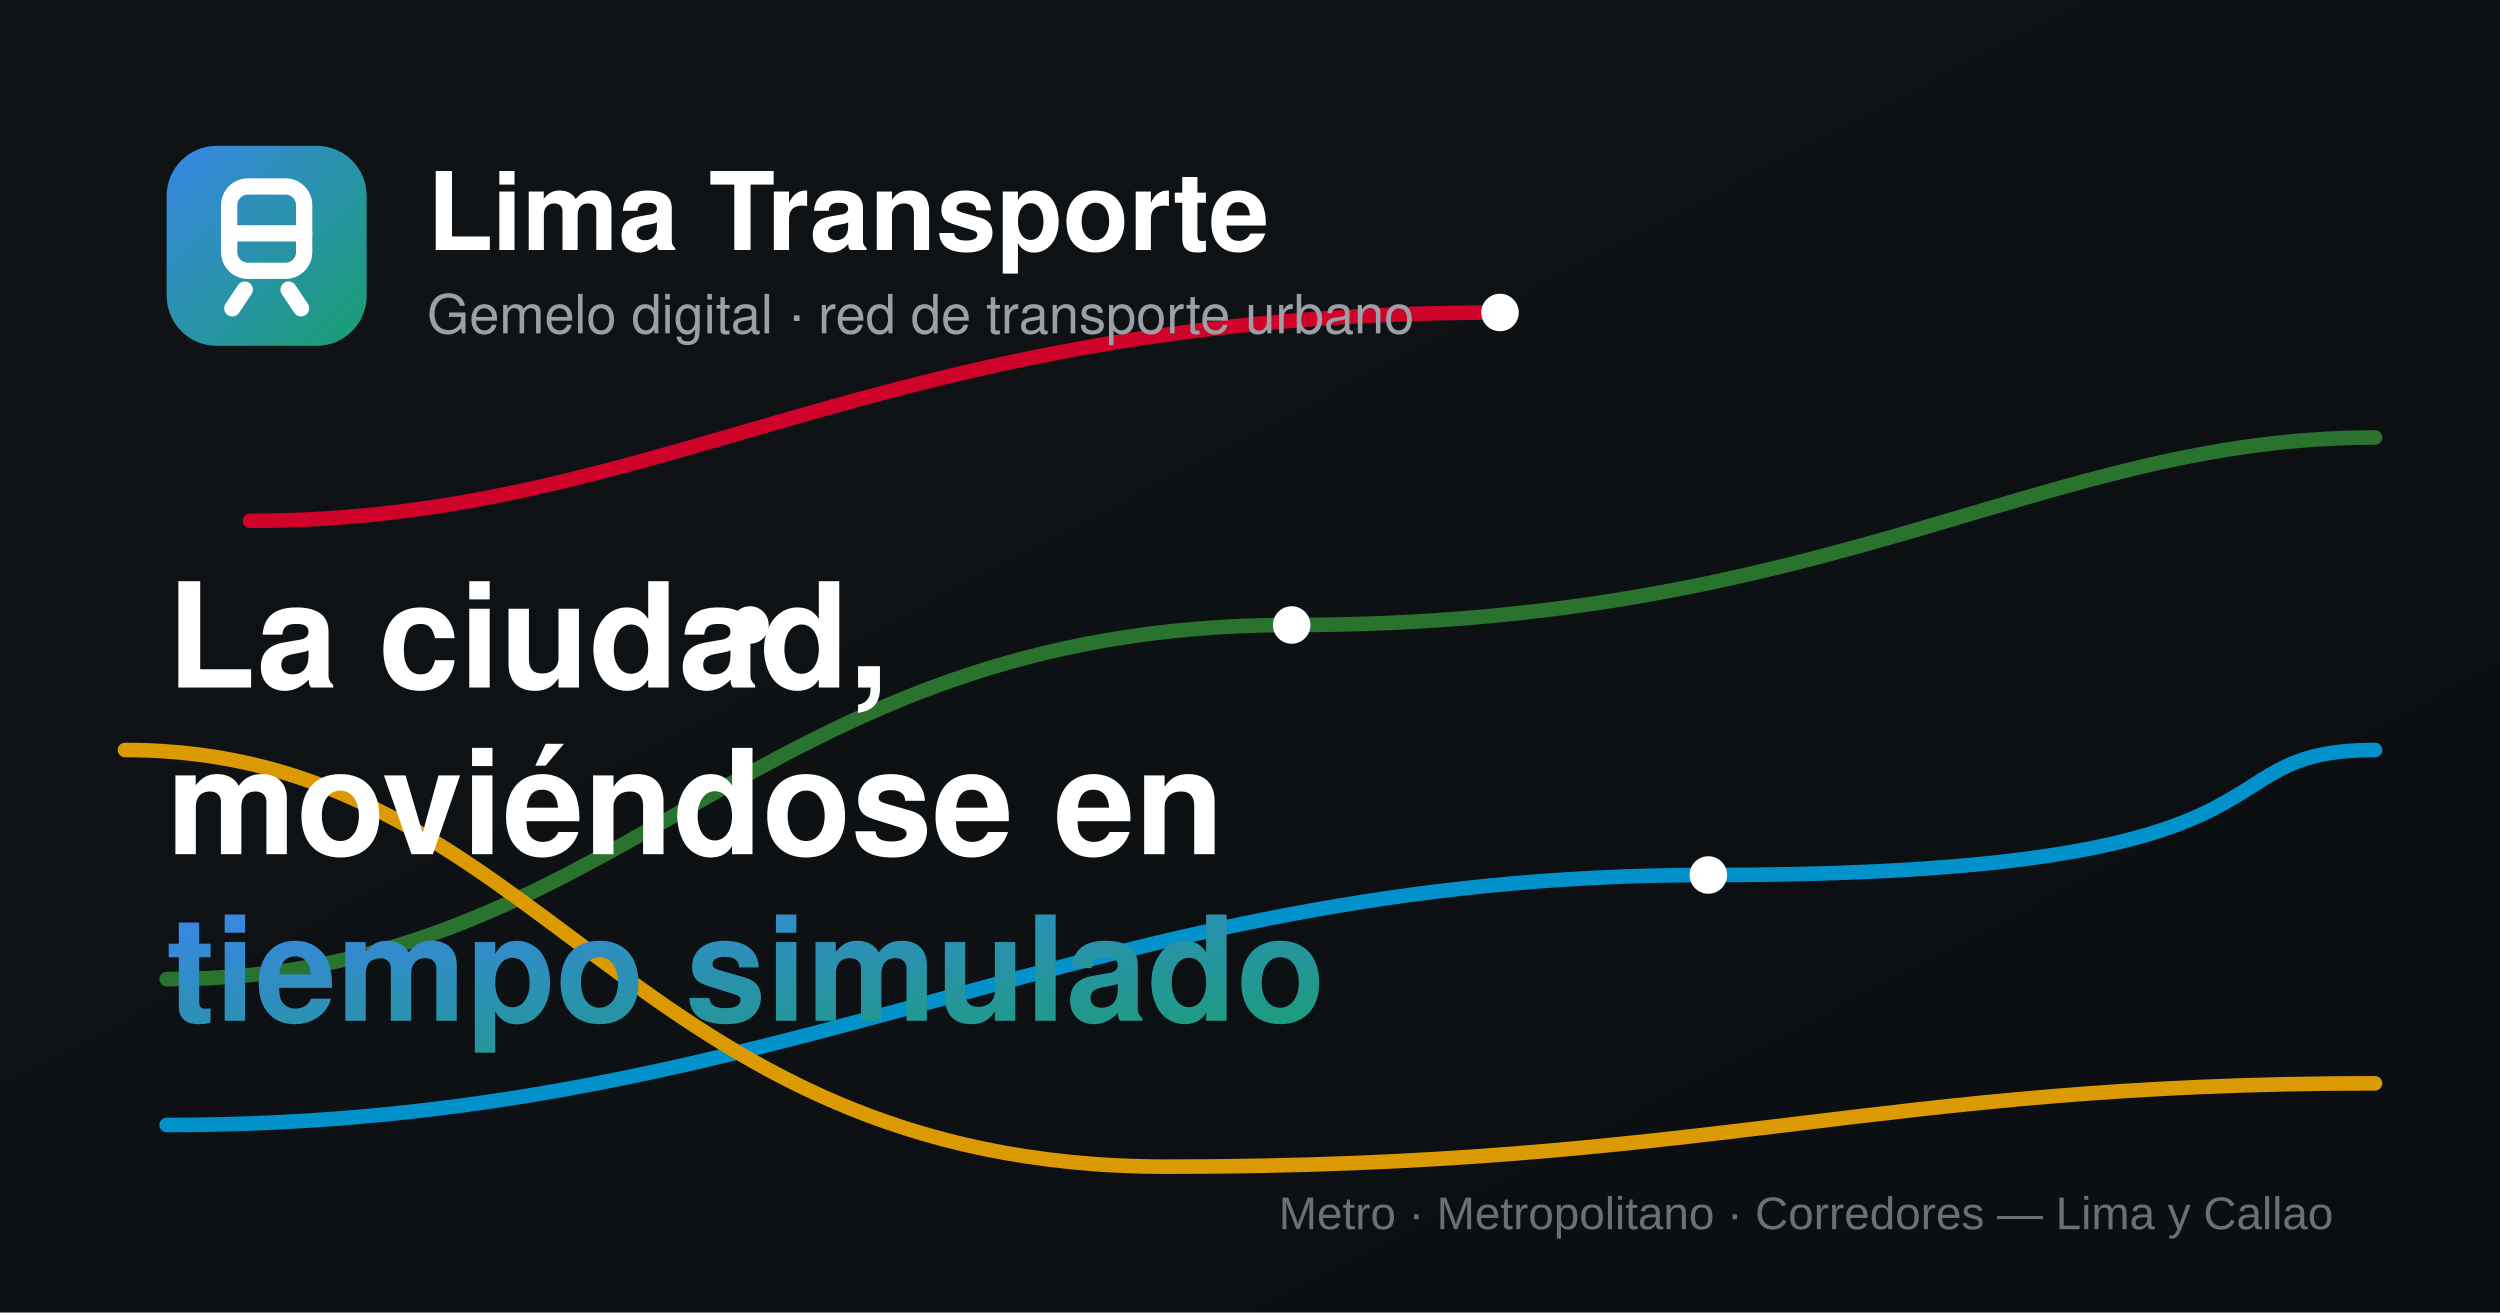
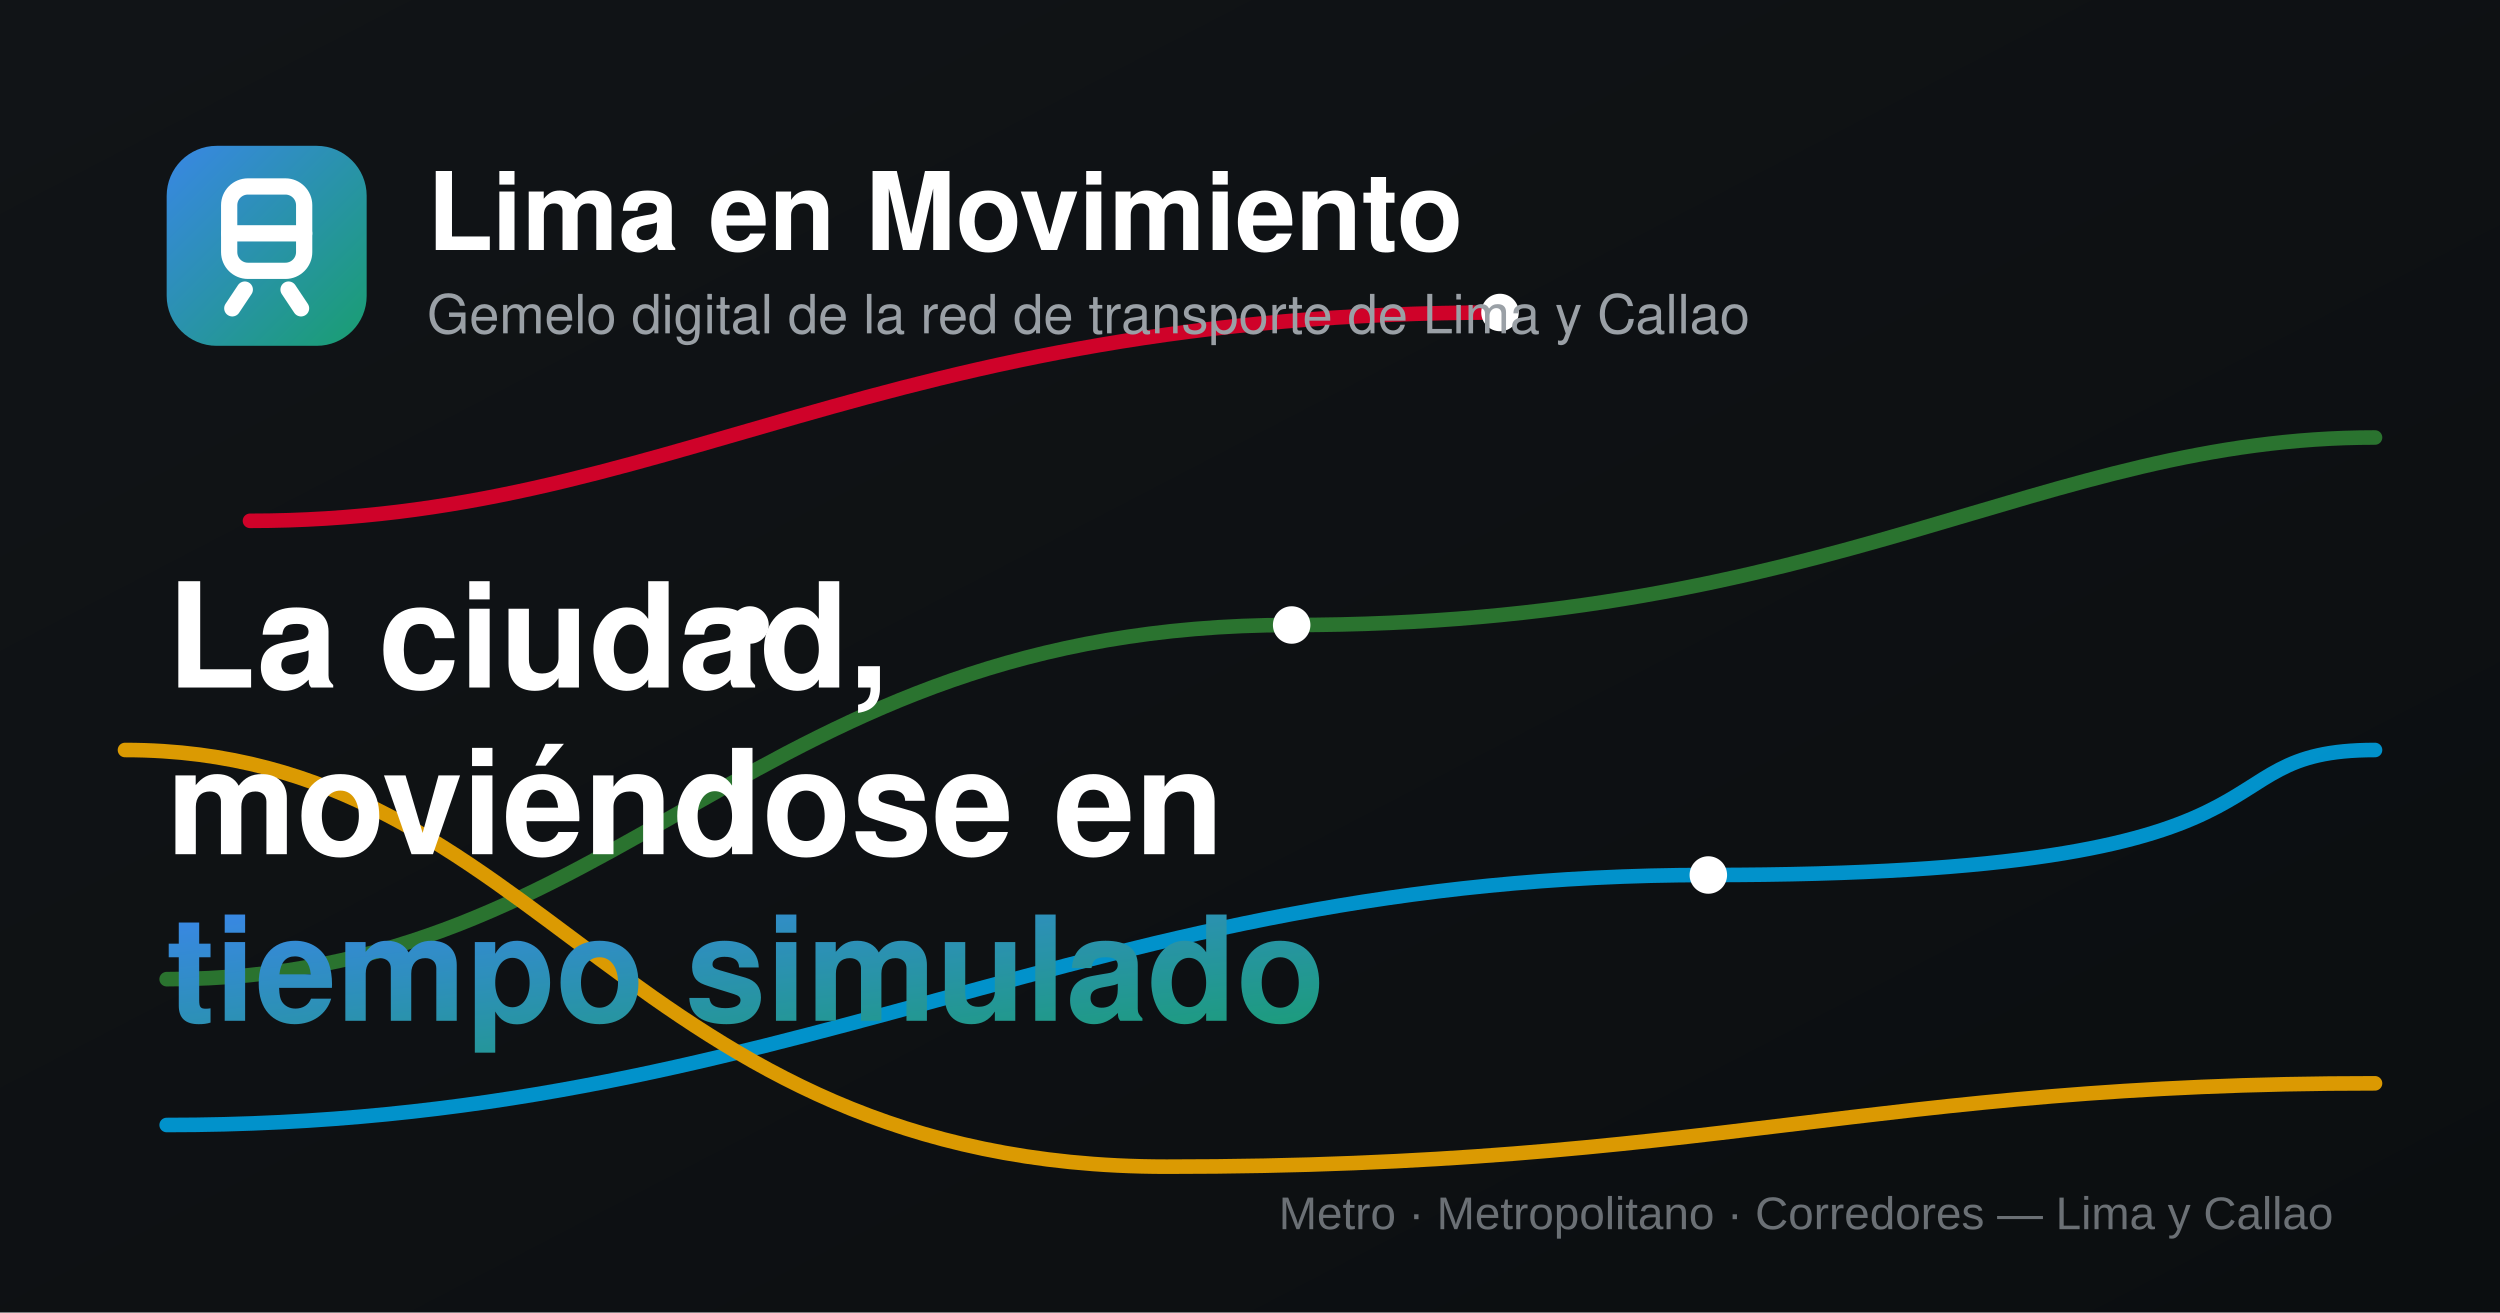
<svg xmlns="http://www.w3.org/2000/svg" width="1200" height="630" viewBox="0 0 1200 630">
  <defs>
    <linearGradient id="bg" x1="0" y1="0" x2="1" y2="1">
      <stop offset="0" stop-color="#111417" />
      <stop offset="1" stop-color="#0b0e10" />
    </linearGradient>
    <linearGradient id="ic" x1="0" y1="0" x2="1" y2="1">
      <stop offset="0" stop-color="#3987e5" />
      <stop offset="1" stop-color="#199e70" />
    </linearGradient>
  </defs>
  <rect width="1200" height="630" fill="url(#bg)" />
  <g fill="none" stroke-width="7" stroke-linecap="round" opacity="0.9">
    <path d="M80 470 C 300 470, 360 300, 620 300 S 980 210, 1140 210" stroke="#2E7D32" />
    <path d="M80 540 C 380 540, 520 420, 820 420 S 1050 360, 1140 360" stroke="#00A0DF" />
    <path d="M120 250 C 320 250, 420 150, 720 150" stroke="#E4002B" />
    <path d="M60 360 C 260 360, 300 560, 560 560 S 900 520, 1140 520" stroke="#F2A900" />
  </g>
  <g>
    <circle cx="620" cy="300" r="9" fill="#fff" />
    <circle cx="820" cy="420" r="9" fill="#fff" />
    <circle cx="360" cy="300" r="9" fill="#fff" />
    <circle cx="720" cy="150" r="9" fill="#fff" />
  </g>
  <rect x="80" y="70" width="96" height="96" rx="24" fill="url(#ic)" />
  <g fill="none" stroke="#fff" stroke-width="5.2" stroke-linecap="round" stroke-linejoin="round" transform="translate(80,70) scale(1.5)">
    <rect x="20" y="13" width="24" height="27" rx="6" />
    <path d="M20 28h24" />
    <path d="M25 46l-4 6M39 46l4 6" />
  </g>
-   <text x="205" y="120" font-family="system-ui,Segoe UI,Helvetica,Arial" font-size="52" font-weight="800" fill="#fff">Lima Transporte</text>
-   <text x="205" y="160" font-family="system-ui,Segoe UI,Helvetica,Arial" font-size="26" font-weight="500" fill="#9aa0a6">Gemelo digital · red de transporte urbano</text>
+   <text x="205" y="120" font-family="system-ui,Segoe UI,Helvetica,Arial" font-size="52" font-weight="800" fill="#fff">Lima en Movimiento</text>
+   <text x="205" y="160" font-family="system-ui,Segoe UI,Helvetica,Arial" font-size="26" font-weight="500" fill="#9aa0a6">Gemelo digital de la red de transporte de Lima y Callao</text>
  <text x="80" y="330" font-family="system-ui,Segoe UI,Helvetica,Arial" font-size="70" font-weight="800" fill="#fff">La ciudad,</text>
  <text x="80" y="410" font-family="system-ui,Segoe UI,Helvetica,Arial" font-size="70" font-weight="800" fill="#fff">moviéndose en</text>
  <text x="80" y="490" font-family="system-ui,Segoe UI,Helvetica,Arial" font-size="70" font-weight="800" fill="url(#ic)">tiempo simulado</text>
  <text x="1120" y="590" text-anchor="end" font-family="system-ui,Segoe UI,Arial" font-size="22" fill="#6b7075">Metro · Metropolitano · Corredores — Lima y Callao</text>
</svg>
